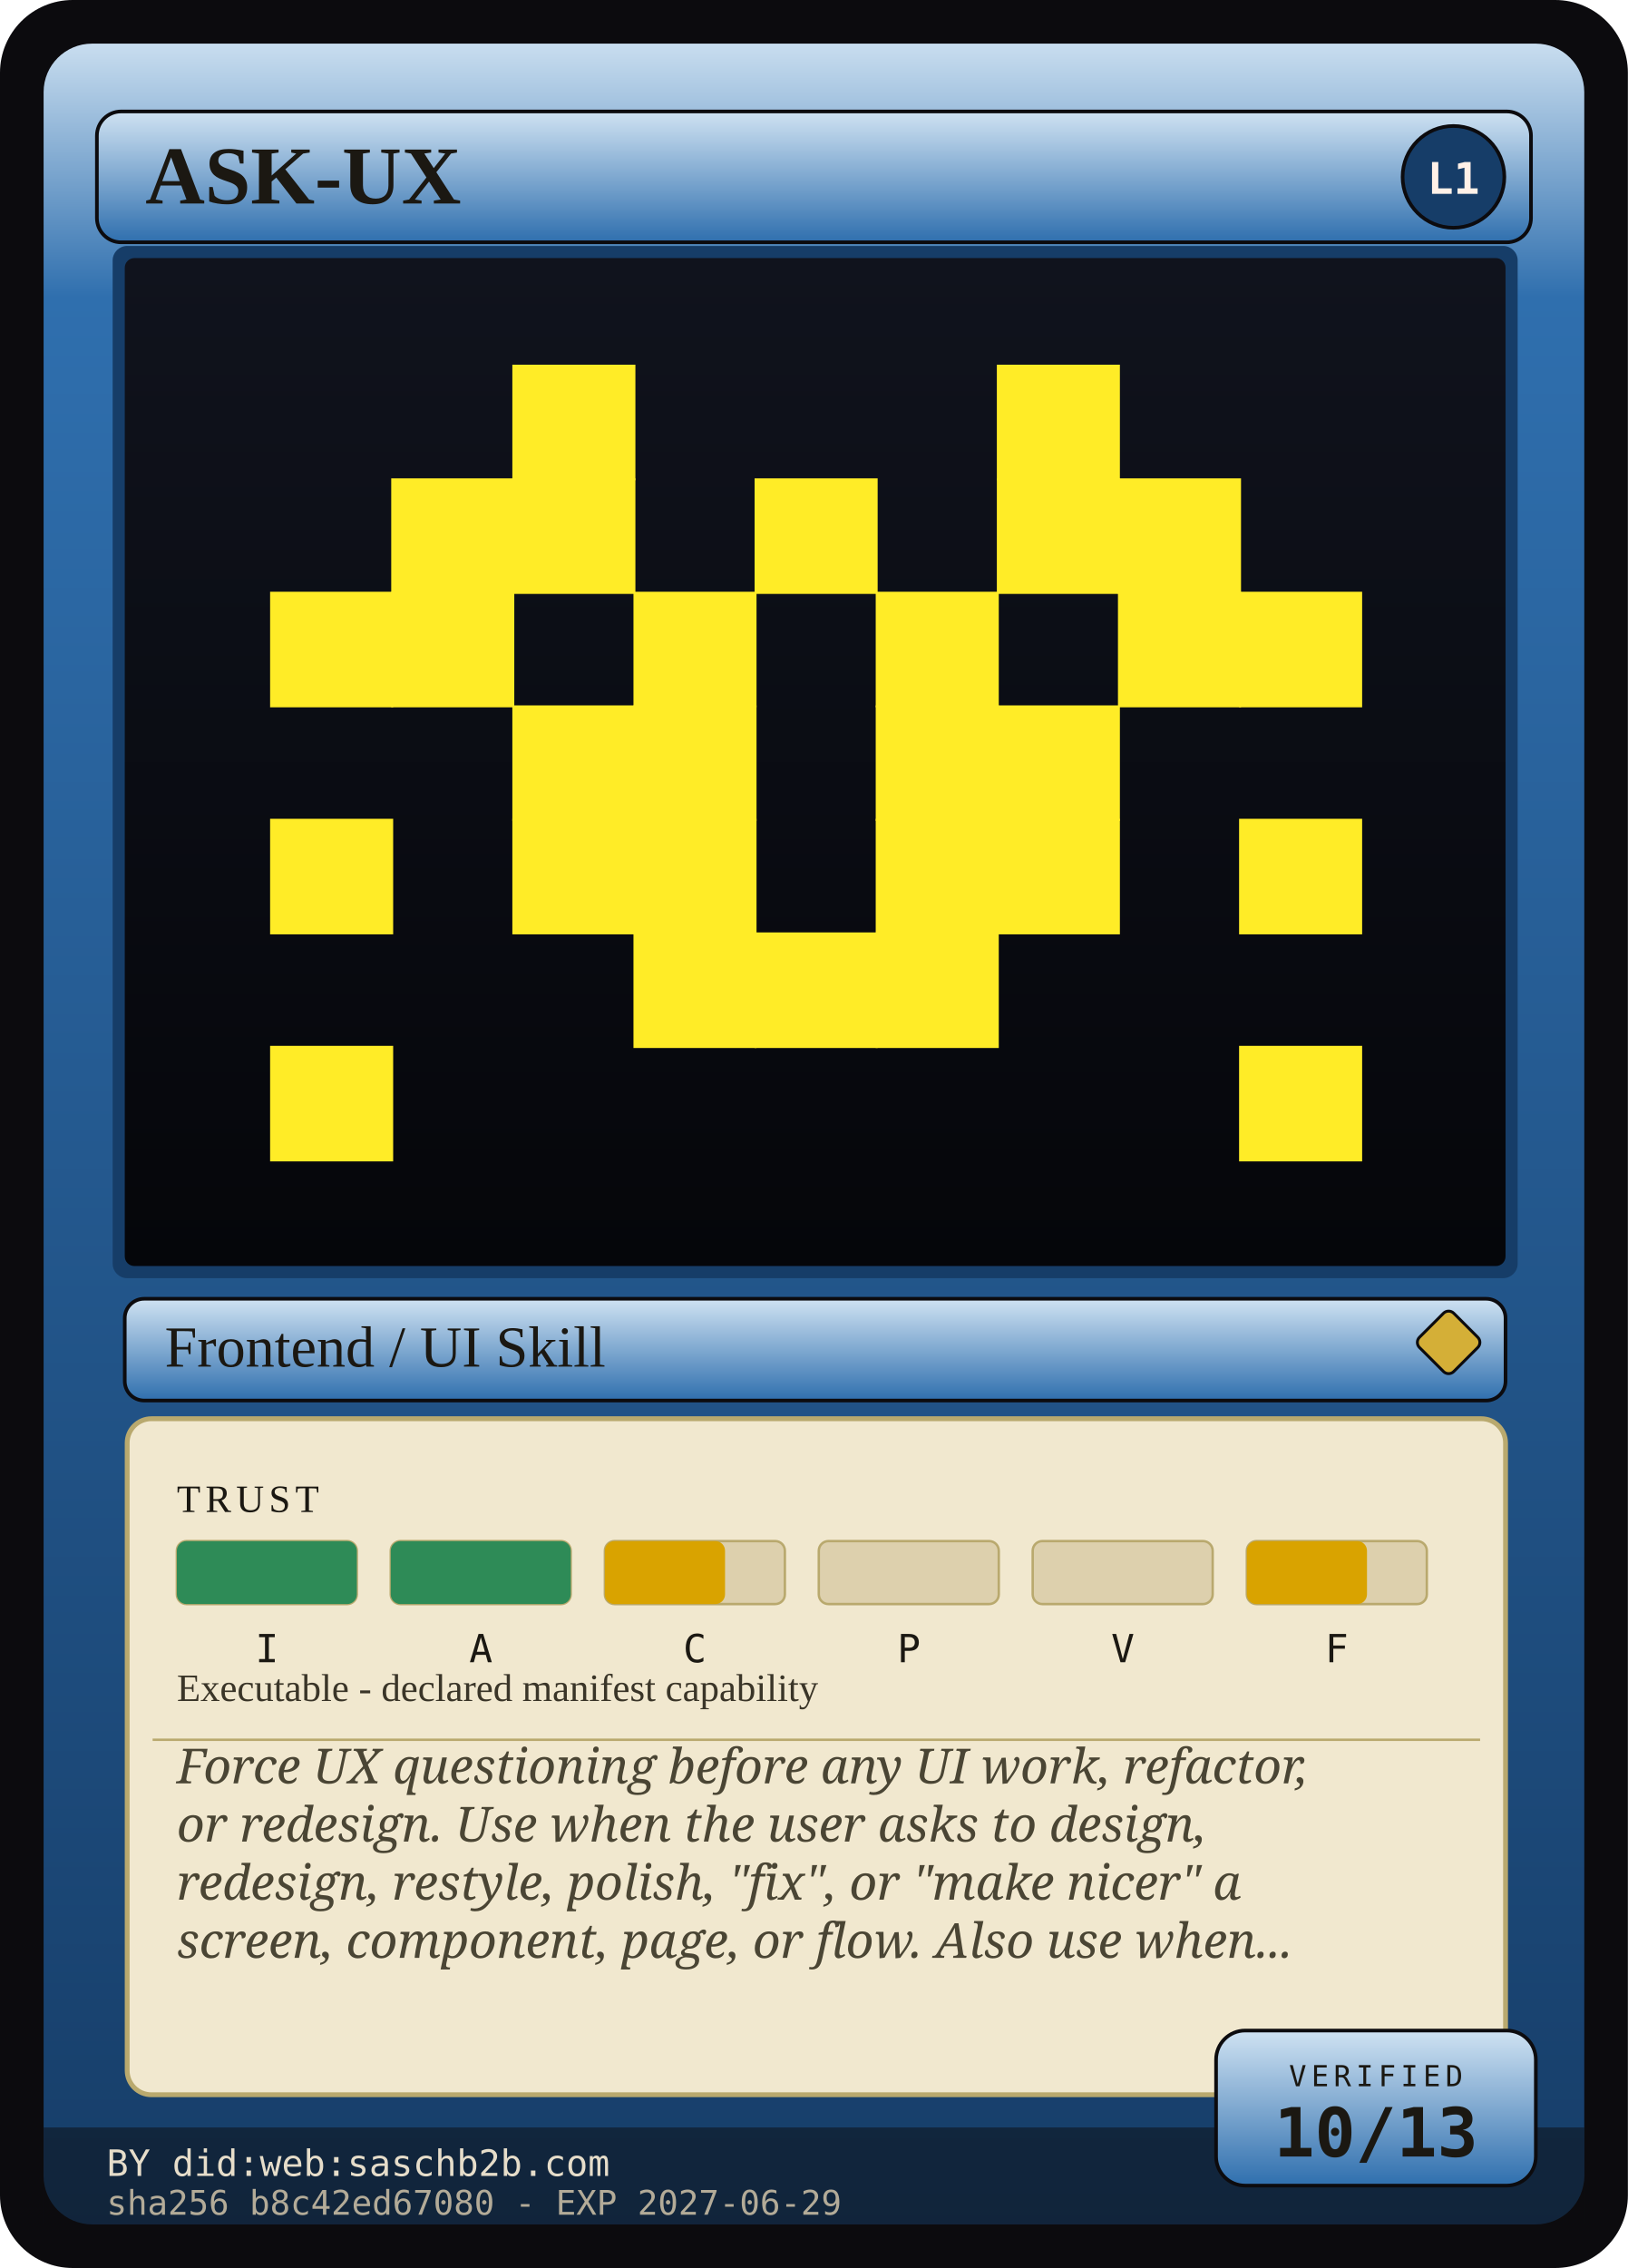
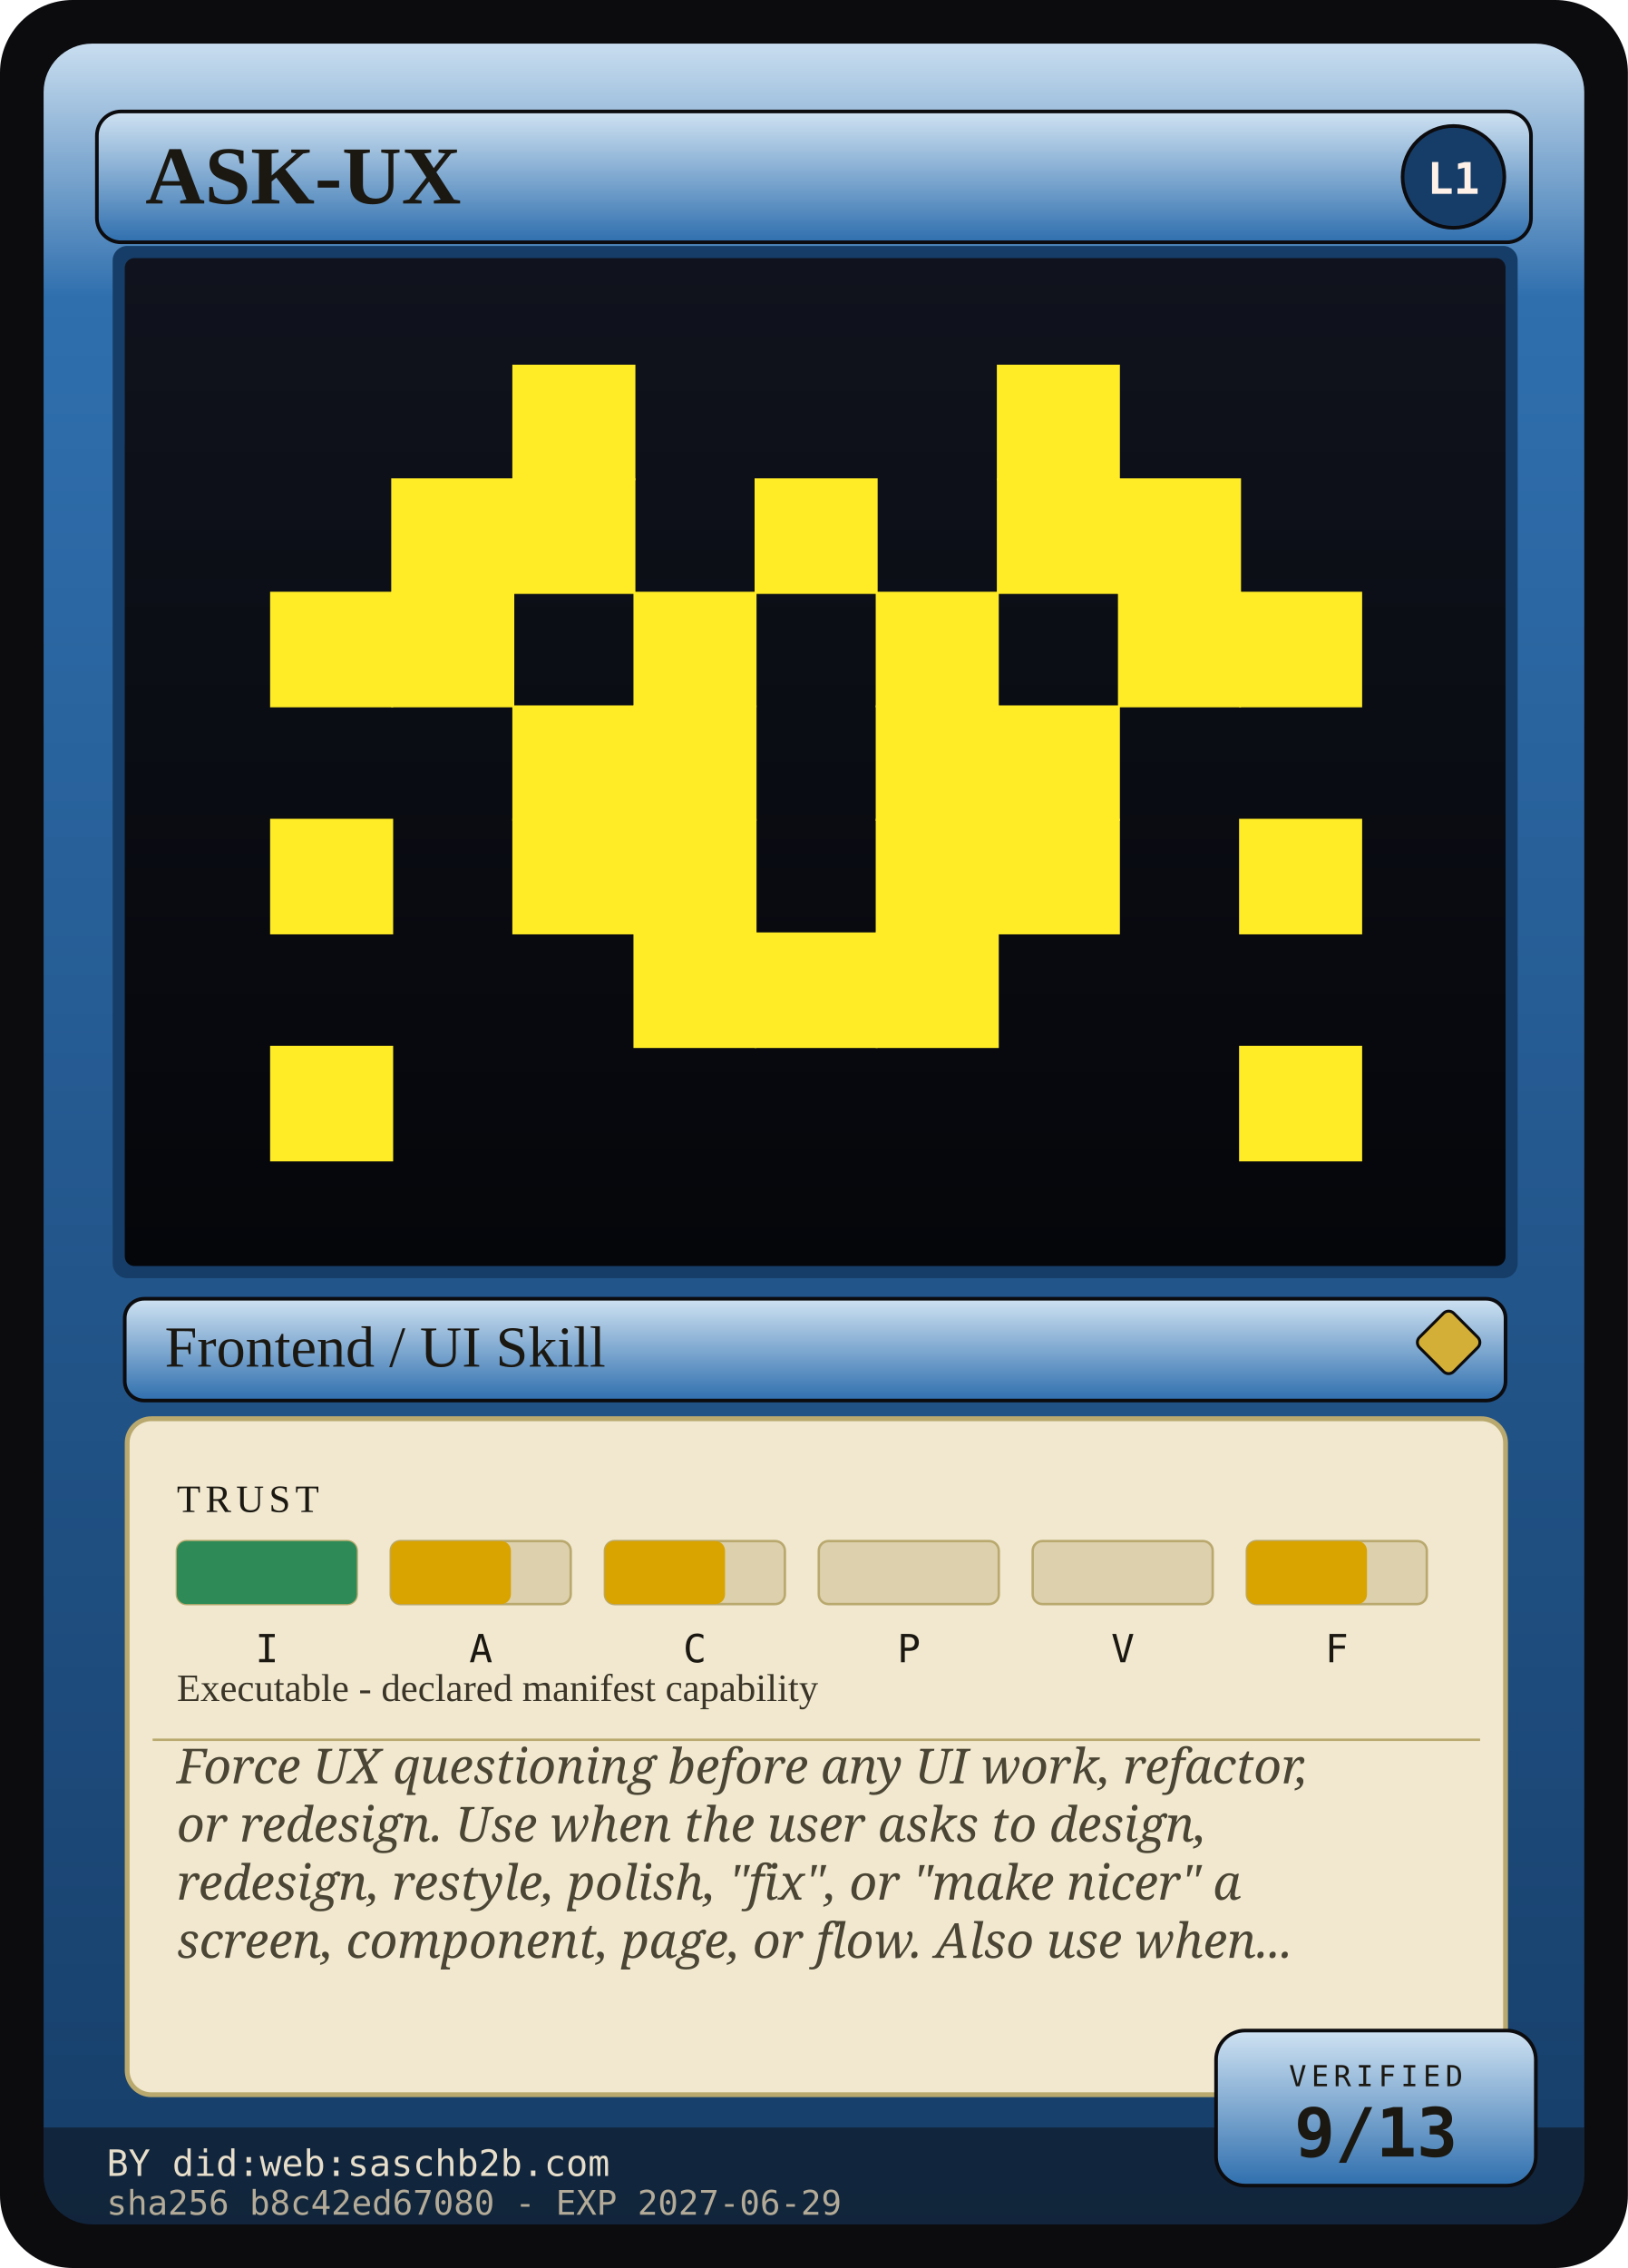
<svg xmlns="http://www.w3.org/2000/svg" width="672" height="936" viewBox="0 0 672 936" font-family="Georgia,'Times New Roman',serif">
  <defs>
    <linearGradient id="frame" x1="0" y1="0" x2="0" y2="1">
      <stop offset="0" stop-color="#cfe2f2" />
      <stop offset="0.12" stop-color="#2f6fae" />
      <stop offset="1" stop-color="#163d68" />
    </linearGradient>
    <linearGradient id="plate" x1="0" y1="0" x2="0" y2="1">
      <stop offset="0" stop-color="#cfe2f2" />
      <stop offset="1" stop-color="#2f6fae" />
    </linearGradient>
    <linearGradient id="art" x1="0" y1="0" x2="0" y2="1">
      <stop offset="0" stop-color="#10131d" />
      <stop offset="1" stop-color="#05060a" />
    </linearGradient>
    <clipPath id="scr">
      <rect x="51.5" y="106.5" width="570" height="416" rx="4" />
    </clipPath>
  </defs>
  <rect x="0" y="0" width="672" height="936" rx="30" fill="#0c0b0e" />
  <rect x="18" y="18" width="636" height="900" rx="20" fill="url(#frame)" />
  <rect x="40" y="46" width="592" height="54" rx="10" fill="url(#plate)" stroke="#0c0b0e" stroke-width="1.5" />
  <text x="60" y="84" font-size="34" font-weight="bold" fill="#1b1812">ASK-UX</text>
  <circle cx="600" cy="73" r="21" fill="#163d68" stroke="#0c0b0e" stroke-width="1.5" />
  <text x="600" y="80" font-size="18" font-weight="bold" fill="#fff1e8" text-anchor="middle" font-family="ui-monospace,monospace">L1</text>
  <rect x="46.5" y="101.5" width="580" height="426" rx="6" fill="#163d68" />
  <g clip-path="url(#scr)">
    <rect x="51.5" y="106.5" width="570" height="416" fill="url(#art)" />
    <rect x="211.5" y="150.5" width="50.8" height="47.7" fill="#ffec27" />
    <rect x="411.5" y="150.5" width="50.8" height="47.7" fill="#ffec27" />
    <rect x="161.5" y="197.4" width="50.8" height="47.7" fill="#ffec27" />
    <rect x="461.5" y="197.4" width="50.8" height="47.7" fill="#ffec27" />
    <rect x="211.5" y="197.4" width="50.8" height="47.7" fill="#ffec27" />
    <rect x="411.5" y="197.4" width="50.8" height="47.7" fill="#ffec27" />
    <rect x="311.5" y="197.4" width="50.8" height="47.7" fill="#ffec27" />
    <rect x="111.5" y="244.2" width="50.8" height="47.7" fill="#ffec27" />
    <rect x="511.5" y="244.2" width="50.8" height="47.7" fill="#ffec27" />
    <rect x="161.5" y="244.2" width="50.8" height="47.7" fill="#ffec27" />
    <rect x="461.5" y="244.2" width="50.8" height="47.7" fill="#ffec27" />
    <rect x="261.5" y="244.2" width="50.8" height="47.7" fill="#ffec27" />
    <rect x="361.5" y="244.2" width="50.8" height="47.7" fill="#ffec27" />
    <rect x="211.5" y="291.1" width="50.8" height="47.7" fill="#ffec27" />
    <rect x="411.5" y="291.1" width="50.8" height="47.7" fill="#ffec27" />
    <rect x="261.5" y="291.1" width="50.8" height="47.7" fill="#ffec27" />
    <rect x="361.5" y="291.1" width="50.8" height="47.7" fill="#ffec27" />
    <rect x="111.5" y="337.9" width="50.8" height="47.7" fill="#ffec27" />
    <rect x="511.5" y="337.9" width="50.8" height="47.7" fill="#ffec27" />
    <rect x="211.5" y="337.9" width="50.8" height="47.7" fill="#ffec27" />
    <rect x="411.5" y="337.9" width="50.8" height="47.7" fill="#ffec27" />
    <rect x="261.5" y="337.9" width="50.8" height="47.7" fill="#ffec27" />
    <rect x="361.5" y="337.9" width="50.8" height="47.7" fill="#ffec27" />
    <rect x="261.5" y="384.8" width="50.8" height="47.7" fill="#ffec27" />
    <rect x="361.5" y="384.8" width="50.8" height="47.7" fill="#ffec27" />
    <rect x="311.5" y="384.8" width="50.8" height="47.7" fill="#ffec27" />
    <rect x="111.5" y="431.6" width="50.8" height="47.7" fill="#ffec27" />
    <rect x="511.5" y="431.6" width="50.8" height="47.7" fill="#ffec27" />
  </g>
  <rect x="51.5" y="536" width="570" height="42" rx="8" fill="url(#plate)" stroke="#0c0b0e" stroke-width="1.5" />
  <text x="68" y="564" font-size="24" fill="#1b1812">Frontend / UI Skill</text>
  <rect x="588" y="544" width="20" height="20" rx="3" transform="rotate(45 598 554)" fill="#d4af37" stroke="#0c0b0e" stroke-width="1.2" />
  <rect x="52.5" y="585.5" width="569" height="279" rx="10" fill="#f1e8cf" stroke="#b9a96e" stroke-width="2" />
  <text x="73" y="624" font-size="16" letter-spacing="2" fill="#1b1812">TRUST</text>
  <rect x="73.0" y="636" width="74.3" height="26" rx="4" fill="#ddd0ad" stroke="#b9a96e" stroke-width="1" />
  <rect x="73.0" y="636" width="74.3" height="26" rx="4" fill="#2e8b57" />
  <text x="110.2" y="686" font-size="16" fill="#1b1812" text-anchor="middle" font-family="ui-monospace,monospace">I</text>
  <rect x="161.3" y="636" width="74.3" height="26" rx="4" fill="#ddd0ad" stroke="#b9a96e" stroke-width="1" />
-   <rect x="161.3" y="636" width="74.3" height="26" rx="4" fill="#2e8b57" />
+   <rect x="161.3" y="636" width="49.6" height="26" rx="4" fill="#d9a300" />
  <text x="198.5" y="686" font-size="16" fill="#1b1812" text-anchor="middle" font-family="ui-monospace,monospace">A</text>
  <rect x="249.7" y="636" width="74.3" height="26" rx="4" fill="#ddd0ad" stroke="#b9a96e" stroke-width="1" />
  <rect x="249.7" y="636" width="49.6" height="26" rx="4" fill="#d9a300" />
  <text x="286.8" y="686" font-size="16" fill="#1b1812" text-anchor="middle" font-family="ui-monospace,monospace">C</text>
  <rect x="338.0" y="636" width="74.3" height="26" rx="4" fill="#ddd0ad" stroke="#b9a96e" stroke-width="1" />
  <rect x="338.0" y="636" width="0.0" height="26" rx="4" fill="#8a8378" />
  <text x="375.2" y="686" font-size="16" fill="#1b1812" text-anchor="middle" font-family="ui-monospace,monospace">P</text>
  <rect x="426.3" y="636" width="74.3" height="26" rx="4" fill="#ddd0ad" stroke="#b9a96e" stroke-width="1" />
  <rect x="426.3" y="636" width="0.0" height="26" rx="4" fill="#8a8378" />
  <text x="463.5" y="686" font-size="16" fill="#1b1812" text-anchor="middle" font-family="ui-monospace,monospace">V</text>
  <rect x="514.7" y="636" width="74.3" height="26" rx="4" fill="#ddd0ad" stroke="#b9a96e" stroke-width="1" />
  <rect x="514.7" y="636" width="49.6" height="26" rx="4" fill="#d9a300" />
  <text x="551.8" y="686" font-size="16" fill="#1b1812" text-anchor="middle" font-family="ui-monospace,monospace">F</text>
  <text x="73" y="702" font-size="16" fill="#3a3528">Executable - declared manifest capability</text>
  <line x1="63" y1="718" x2="611" y2="718" stroke="#b9a96e" stroke-width="1" />
  <text x="73" y="736" font-size="20" font-style="italic" fill="#4a4534" font-family="Georgia,serif">Force UX questioning before any UI work, refactor,</text>
  <text x="73" y="760" font-size="20" font-style="italic" fill="#4a4534" font-family="Georgia,serif">or redesign. Use when the user asks to design,</text>
  <text x="73" y="784" font-size="20" font-style="italic" fill="#4a4534" font-family="Georgia,serif">redesign, restyle, polish, "fix", or "make nicer" a</text>
  <text x="73" y="808" font-size="20" font-style="italic" fill="#4a4534" font-family="Georgia,serif">screen, component, page, or flow. Also use when...</text>
  <rect x="18" y="878" width="636" height="40" fill="#0c0b0e" opacity="0.5" />
  <text x="44" y="898" font-size="15" fill="#e6ddca" font-family="ui-monospace,monospace">BY did:web:saschb2b.com</text>
  <text x="44" y="914" font-size="14" fill="#b3ab98" font-family="ui-monospace,monospace">sha256 b8c42ed67080 - EXP 2027-06-29</text>
  <rect x="502" y="838" width="132" height="64" rx="12" fill="url(#plate)" stroke="#0c0b0e" stroke-width="1.5" />
  <text x="568" y="861" font-size="12" letter-spacing="2" fill="#1b1812" text-anchor="middle" font-family="ui-monospace,monospace">VERIFIED</text>
-   <text x="568" y="890" font-size="28" font-weight="bold" fill="#1b1812" text-anchor="middle" font-family="ui-monospace,monospace">10/13</text>
+   <text x="568" y="890" font-size="28" font-weight="bold" fill="#1b1812" text-anchor="middle" font-family="ui-monospace,monospace">9/13</text>
</svg>
